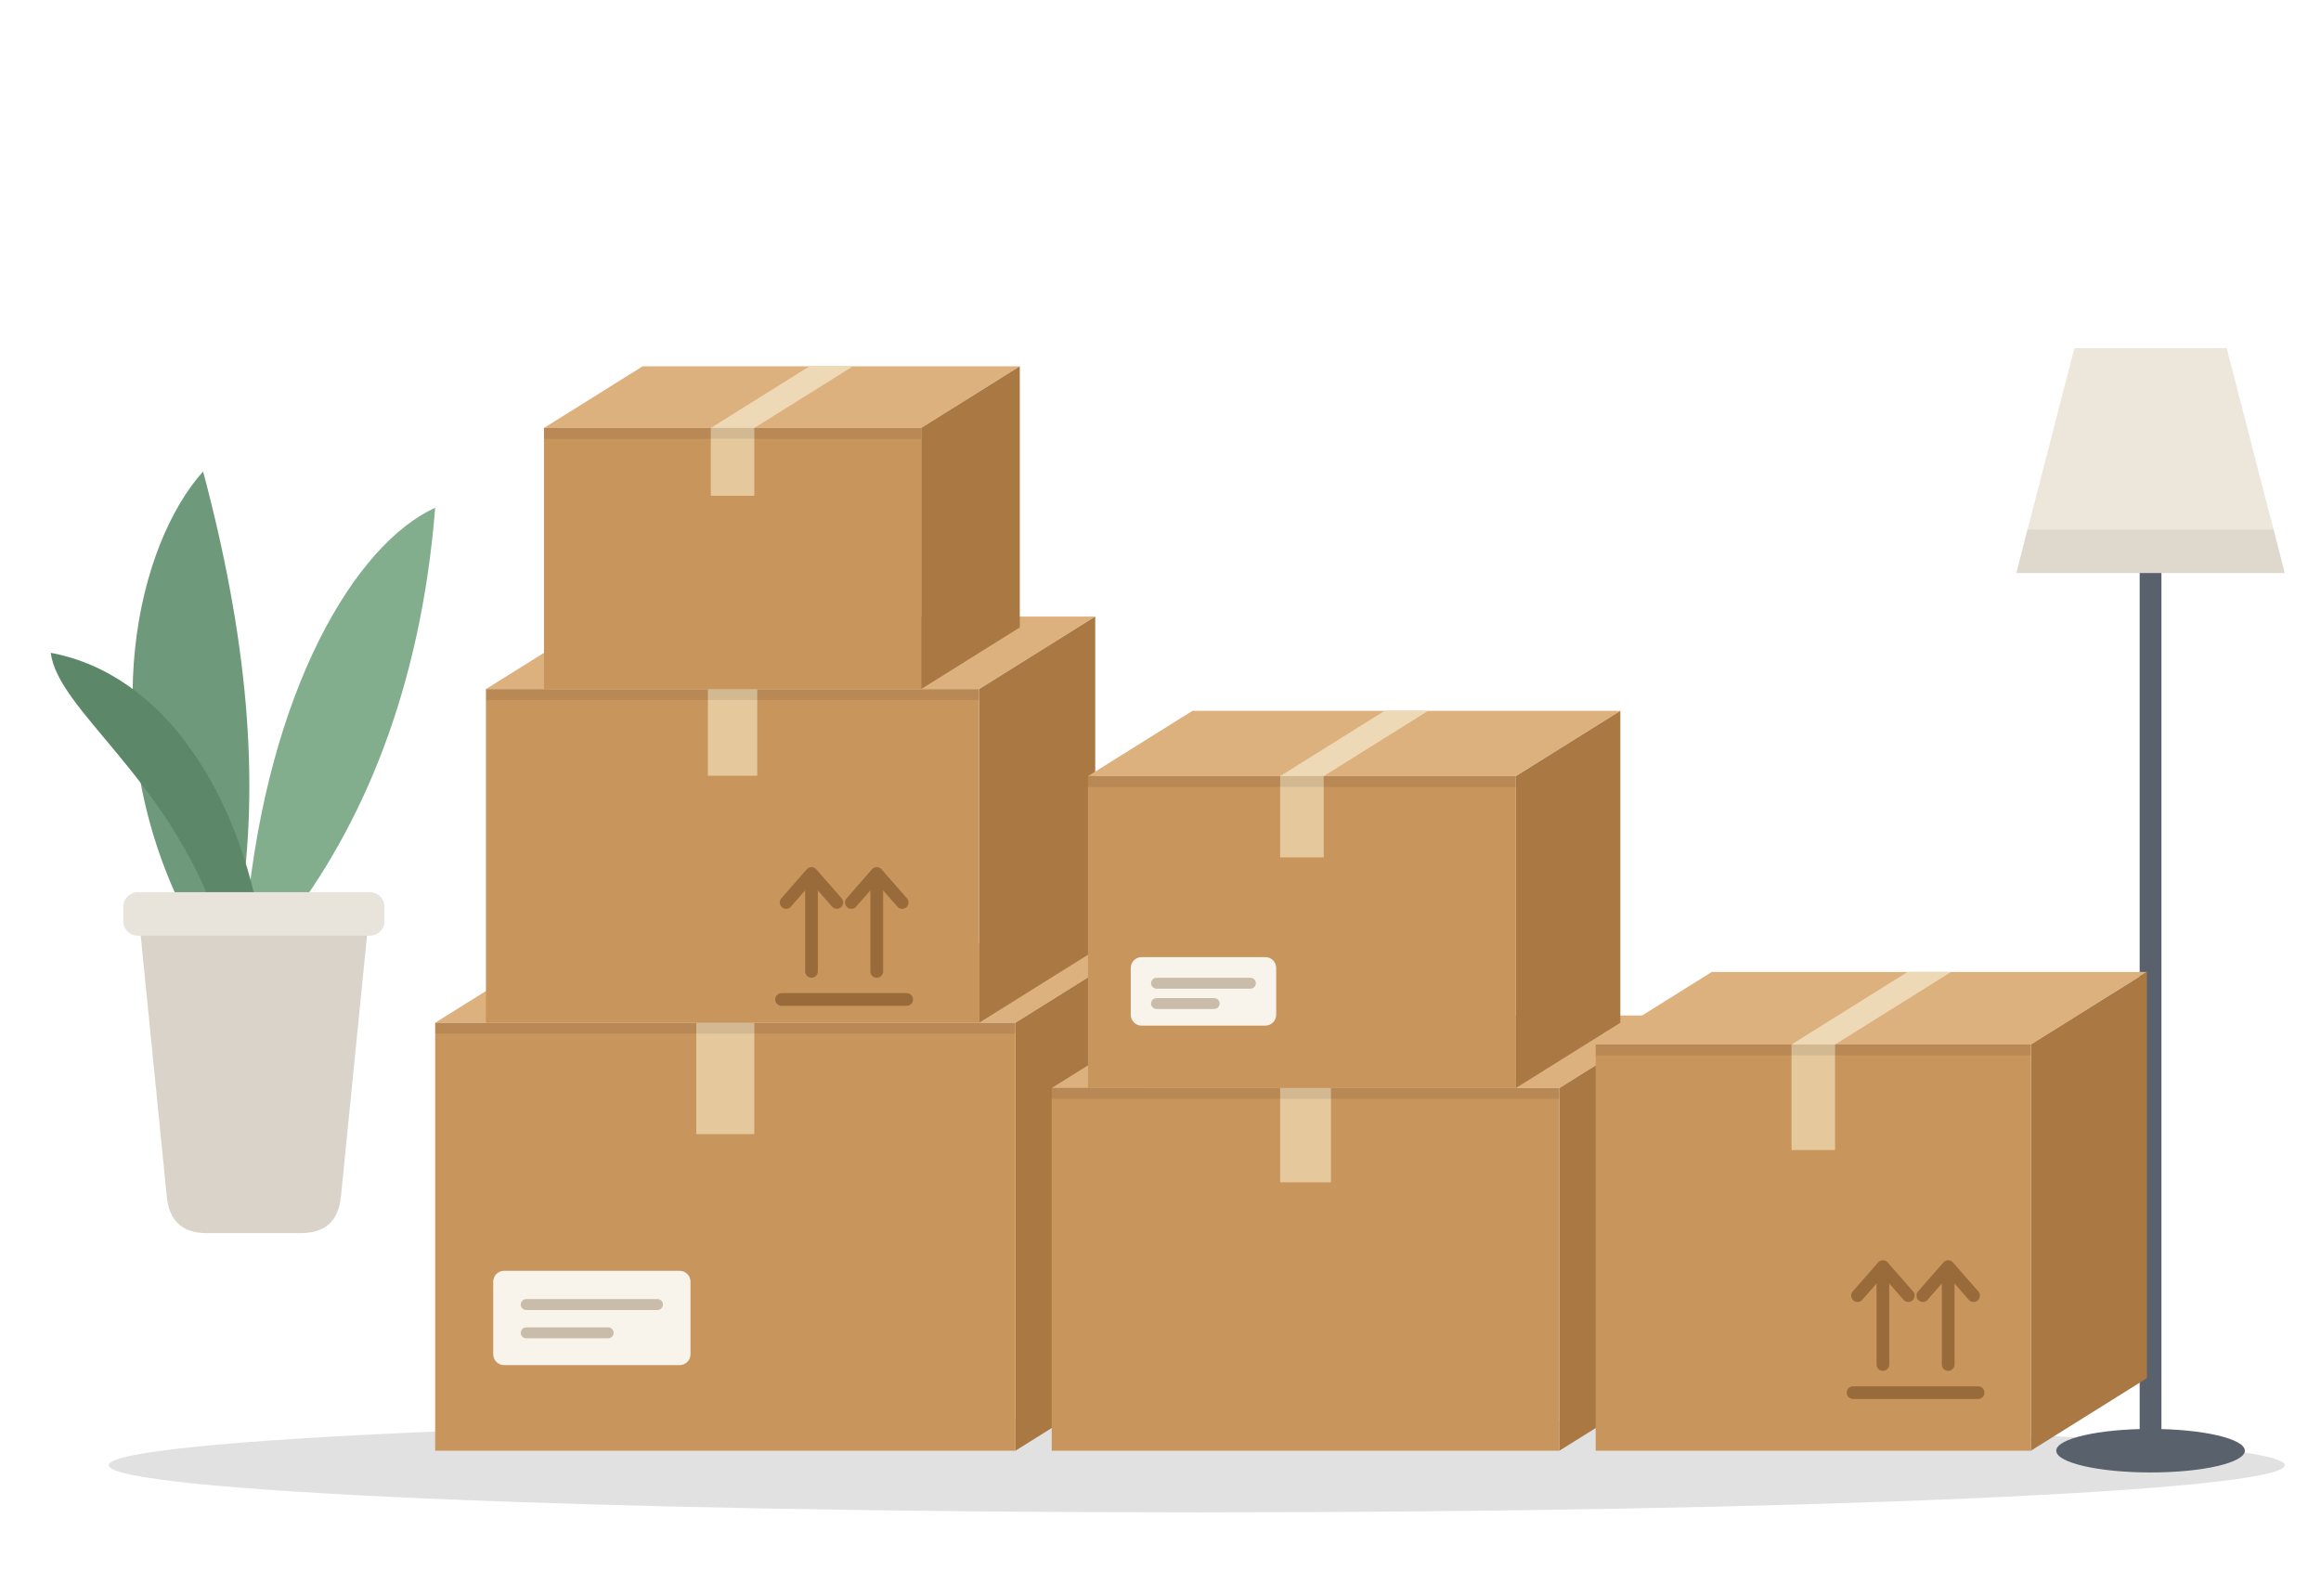
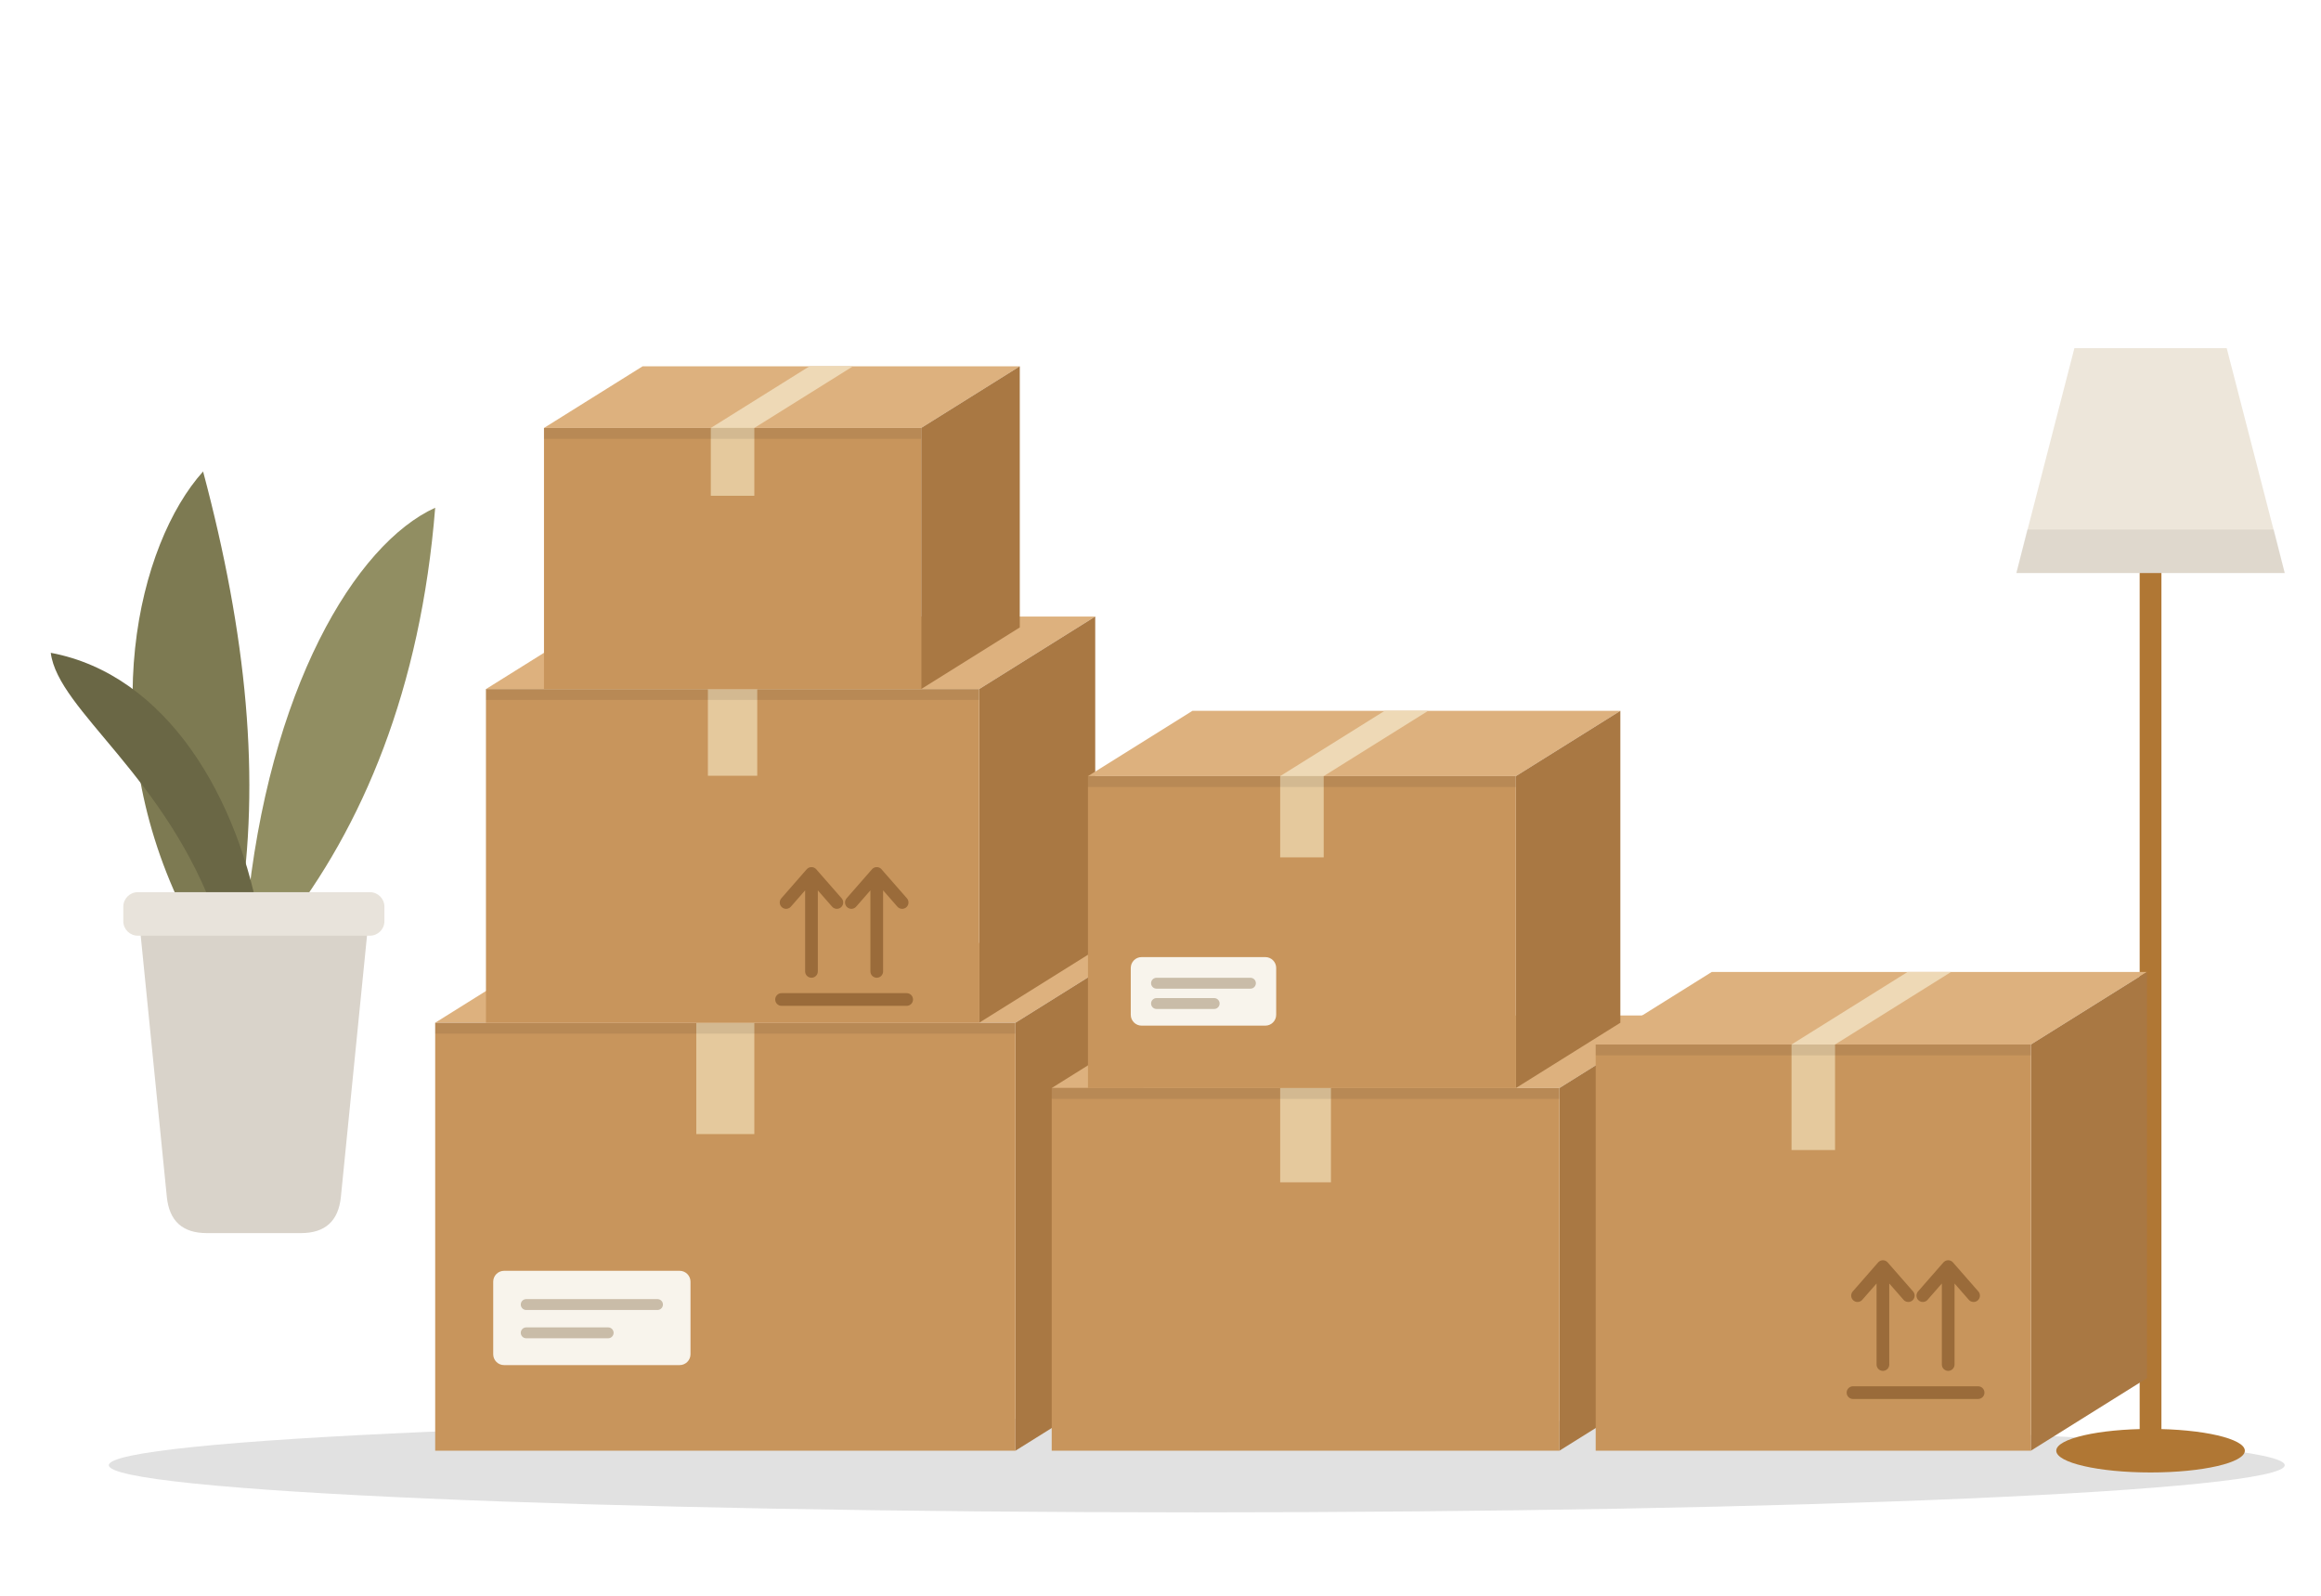
<svg xmlns="http://www.w3.org/2000/svg" viewBox="0 0 640 440" role="img" aria-labelledby="t">
  <ellipse cx="330" cy="404" rx="300" ry="13" fill="#000" opacity="0.12" />
  <g transform="translate(16 0)">
-     <path d="M34 250 C10 200 22 150 40 130 C52 175 56 215 50 252 Z" fill="#6E9A7B" />
-     <path d="M52 252 C58 190 82 150 104 140 C100 190 84 228 62 256 Z" fill="#82AE8E" />
-     <path d="M44 254 C30 214 0 196 -2 180 C30 186 50 220 56 256 Z" fill="#5C8869" />
+     <path d="M34 250 C10 200 22 150 40 130 C52 175 56 215 50 252 Z" fill="#7D7A52" />
+     <path d="M52 252 C58 190 82 150 104 140 C100 190 84 228 62 256 Z" fill="#918E62" />
+     <path d="M44 254 C30 214 0 196 -2 180 C30 186 50 220 56 256 Z" fill="#6A6745" />
    <path d="M22 250 H86 L78 330 Q77 340 67 340 H41 Q31 340 30 330 Z" fill="#D9D3CA" />
    <rect x="18" y="246" width="72" height="12" rx="4" fill="#E8E3DB" />
  </g>
-   <rect x="590" y="150" width="6" height="250" rx="3" fill="#59616C" />
-   <ellipse cx="593" cy="400" rx="26" ry="6" fill="#59616C" />
+   <rect x="590" y="150" width="6" height="250" rx="3" fill="#B07734" />
+   <ellipse cx="593" cy="400" rx="26" ry="6" fill="#B07734" />
  <path d="M556 158 H630 L614 96 H572 Z" fill="#EDE6DA" />
  <path d="M556 158 H630 L627 146 H559 Z" fill="#000" opacity="0.06" />
  <polygon points="120,282 280,282 315.2,260.0 155.2,260.0" fill="#DDB17E" />
  <polygon points="280,282 315.2,260.0 315.2,378.0 280,400" fill="#A97843" />
  <rect x="120" y="282" width="160" height="118" fill="#C8955C" />
  <polygon points="192.0,282 208.0,282 243.2,260.0 227.2,260.0" fill="#EED9B6" />
  <rect x="192.0" y="282" width="16.0" height="30.7" fill="#E5C99D" />
  <rect x="120" y="282" width="160" height="3" fill="#000" opacity="0.08" />
  <rect x="136.0" y="350.4" width="54.4" height="26.0" rx="3" fill="#F8F4EC" />
  <rect x="143.6" y="358.2" width="39.2" height="3" rx="1.5" fill="#C9BCA8" />
  <rect x="143.6" y="366.0" width="25.6" height="3" rx="1.5" fill="#C9BCA8" />
  <polygon points="290,300 430,300 462.0,280.0 322.0,280.0" fill="#DDB17E" />
  <polygon points="430,300 462.0,280.0 462.0,380.0 430,400" fill="#A97843" />
  <rect x="290" y="300" width="140" height="100" fill="#C8955C" />
  <polygon points="353.0,300 367.0,300 399.0,280.0 385.0,280.0" fill="#EED9B6" />
  <rect x="353.0" y="300" width="14.0" height="26.0" fill="#E5C99D" />
  <rect x="290" y="300" width="140" height="3" fill="#000" opacity="0.08" />
  <polygon points="440,288 560,288 592.0,268.0 472.0,268.0" fill="#DDB17E" />
  <polygon points="560,288 592.0,268.0 592.0,380.0 560,400" fill="#A97843" />
  <rect x="440" y="288" width="120" height="112" fill="#C8955C" />
  <polygon points="494.0,288 506.0,288 538.0,268.0 526.0,268.0" fill="#EED9B6" />
  <rect x="494.0" y="288" width="12" height="29.1" fill="#E5C99D" />
  <rect x="440" y="288" width="120" height="3" fill="#000" opacity="0.08" />
  <path d="M519.2 376.24 V350.24 M512.2 357.24 L519.2 349.24 L526.2 357.24" fill="none" stroke="#9A6B3A" stroke-width="3.5" stroke-linecap="round" stroke-linejoin="round" />
  <path d="M537.2 376.24 V350.24 M530.2 357.24 L537.2 349.24 L544.2 357.24" fill="none" stroke="#9A6B3A" stroke-width="3.5" stroke-linecap="round" stroke-linejoin="round" />
  <rect x="509.2" y="382.24" width="38" height="3.5" rx="1.75" fill="#9A6B3A" />
  <polygon points="134,190 270,190 302.0,170.0 166.0,170.0" fill="#DDB17E" />
  <polygon points="270,190 302.0,170.0 302.0,262.0 270,282" fill="#A97843" />
  <rect x="134" y="190" width="136" height="92" fill="#C8955C" />
  <polygon points="195.2,190 208.8,190 240.8,170.0 227.2,170.0" fill="#EED9B6" />
  <rect x="195.2" y="190" width="13.6" height="23.9" fill="#E5C99D" />
  <rect x="134" y="190" width="136" height="3" fill="#000" opacity="0.08" />
  <path d="M223.76 267.84 V241.84 M216.76 248.84 L223.76 240.84 L230.76 248.84" fill="none" stroke="#9A6B3A" stroke-width="3.5" stroke-linecap="round" stroke-linejoin="round" />
  <path d="M241.76 267.84 V241.84 M234.76 248.84 L241.76 240.84 L248.76 248.84" fill="none" stroke="#9A6B3A" stroke-width="3.5" stroke-linecap="round" stroke-linejoin="round" />
  <rect x="213.76" y="273.84" width="38" height="3.5" rx="1.75" fill="#9A6B3A" />
  <polygon points="300,214 418,214 446.8,196.0 328.8,196.0" fill="#DDB17E" />
  <polygon points="418,214 446.8,196.0 446.8,282.0 418,300" fill="#A97843" />
  <rect x="300" y="214" width="118" height="86" fill="#C8955C" />
  <polygon points="353.0,214 365.0,214 393.8,196.0 381.8,196.0" fill="#EED9B6" />
  <rect x="353.0" y="214" width="12" height="22.4" fill="#E5C99D" />
  <rect x="300" y="214" width="118" height="3" fill="#000" opacity="0.08" />
  <rect x="311.8" y="263.9" width="40.1" height="18.9" rx="3" fill="#F8F4EC" />
  <rect x="317.4" y="269.6" width="28.9" height="3" rx="1.5" fill="#C9BCA8" />
  <rect x="317.4" y="275.2" width="18.9" height="3" rx="1.5" fill="#C9BCA8" />
  <polygon points="150,118 254,118 281.2,101.0 177.2,101.0" fill="#DDB17E" />
  <polygon points="254,118 281.2,101.0 281.2,173.0 254,190" fill="#A97843" />
  <rect x="150" y="118" width="104" height="72" fill="#C8955C" />
  <polygon points="196.0,118 208.0,118 235.2,101.0 223.2,101.0" fill="#EED9B6" />
  <rect x="196.0" y="118" width="12" height="18.7" fill="#E5C99D" />
  <rect x="150" y="118" width="104" height="3" fill="#000" opacity="0.08" />
</svg>
